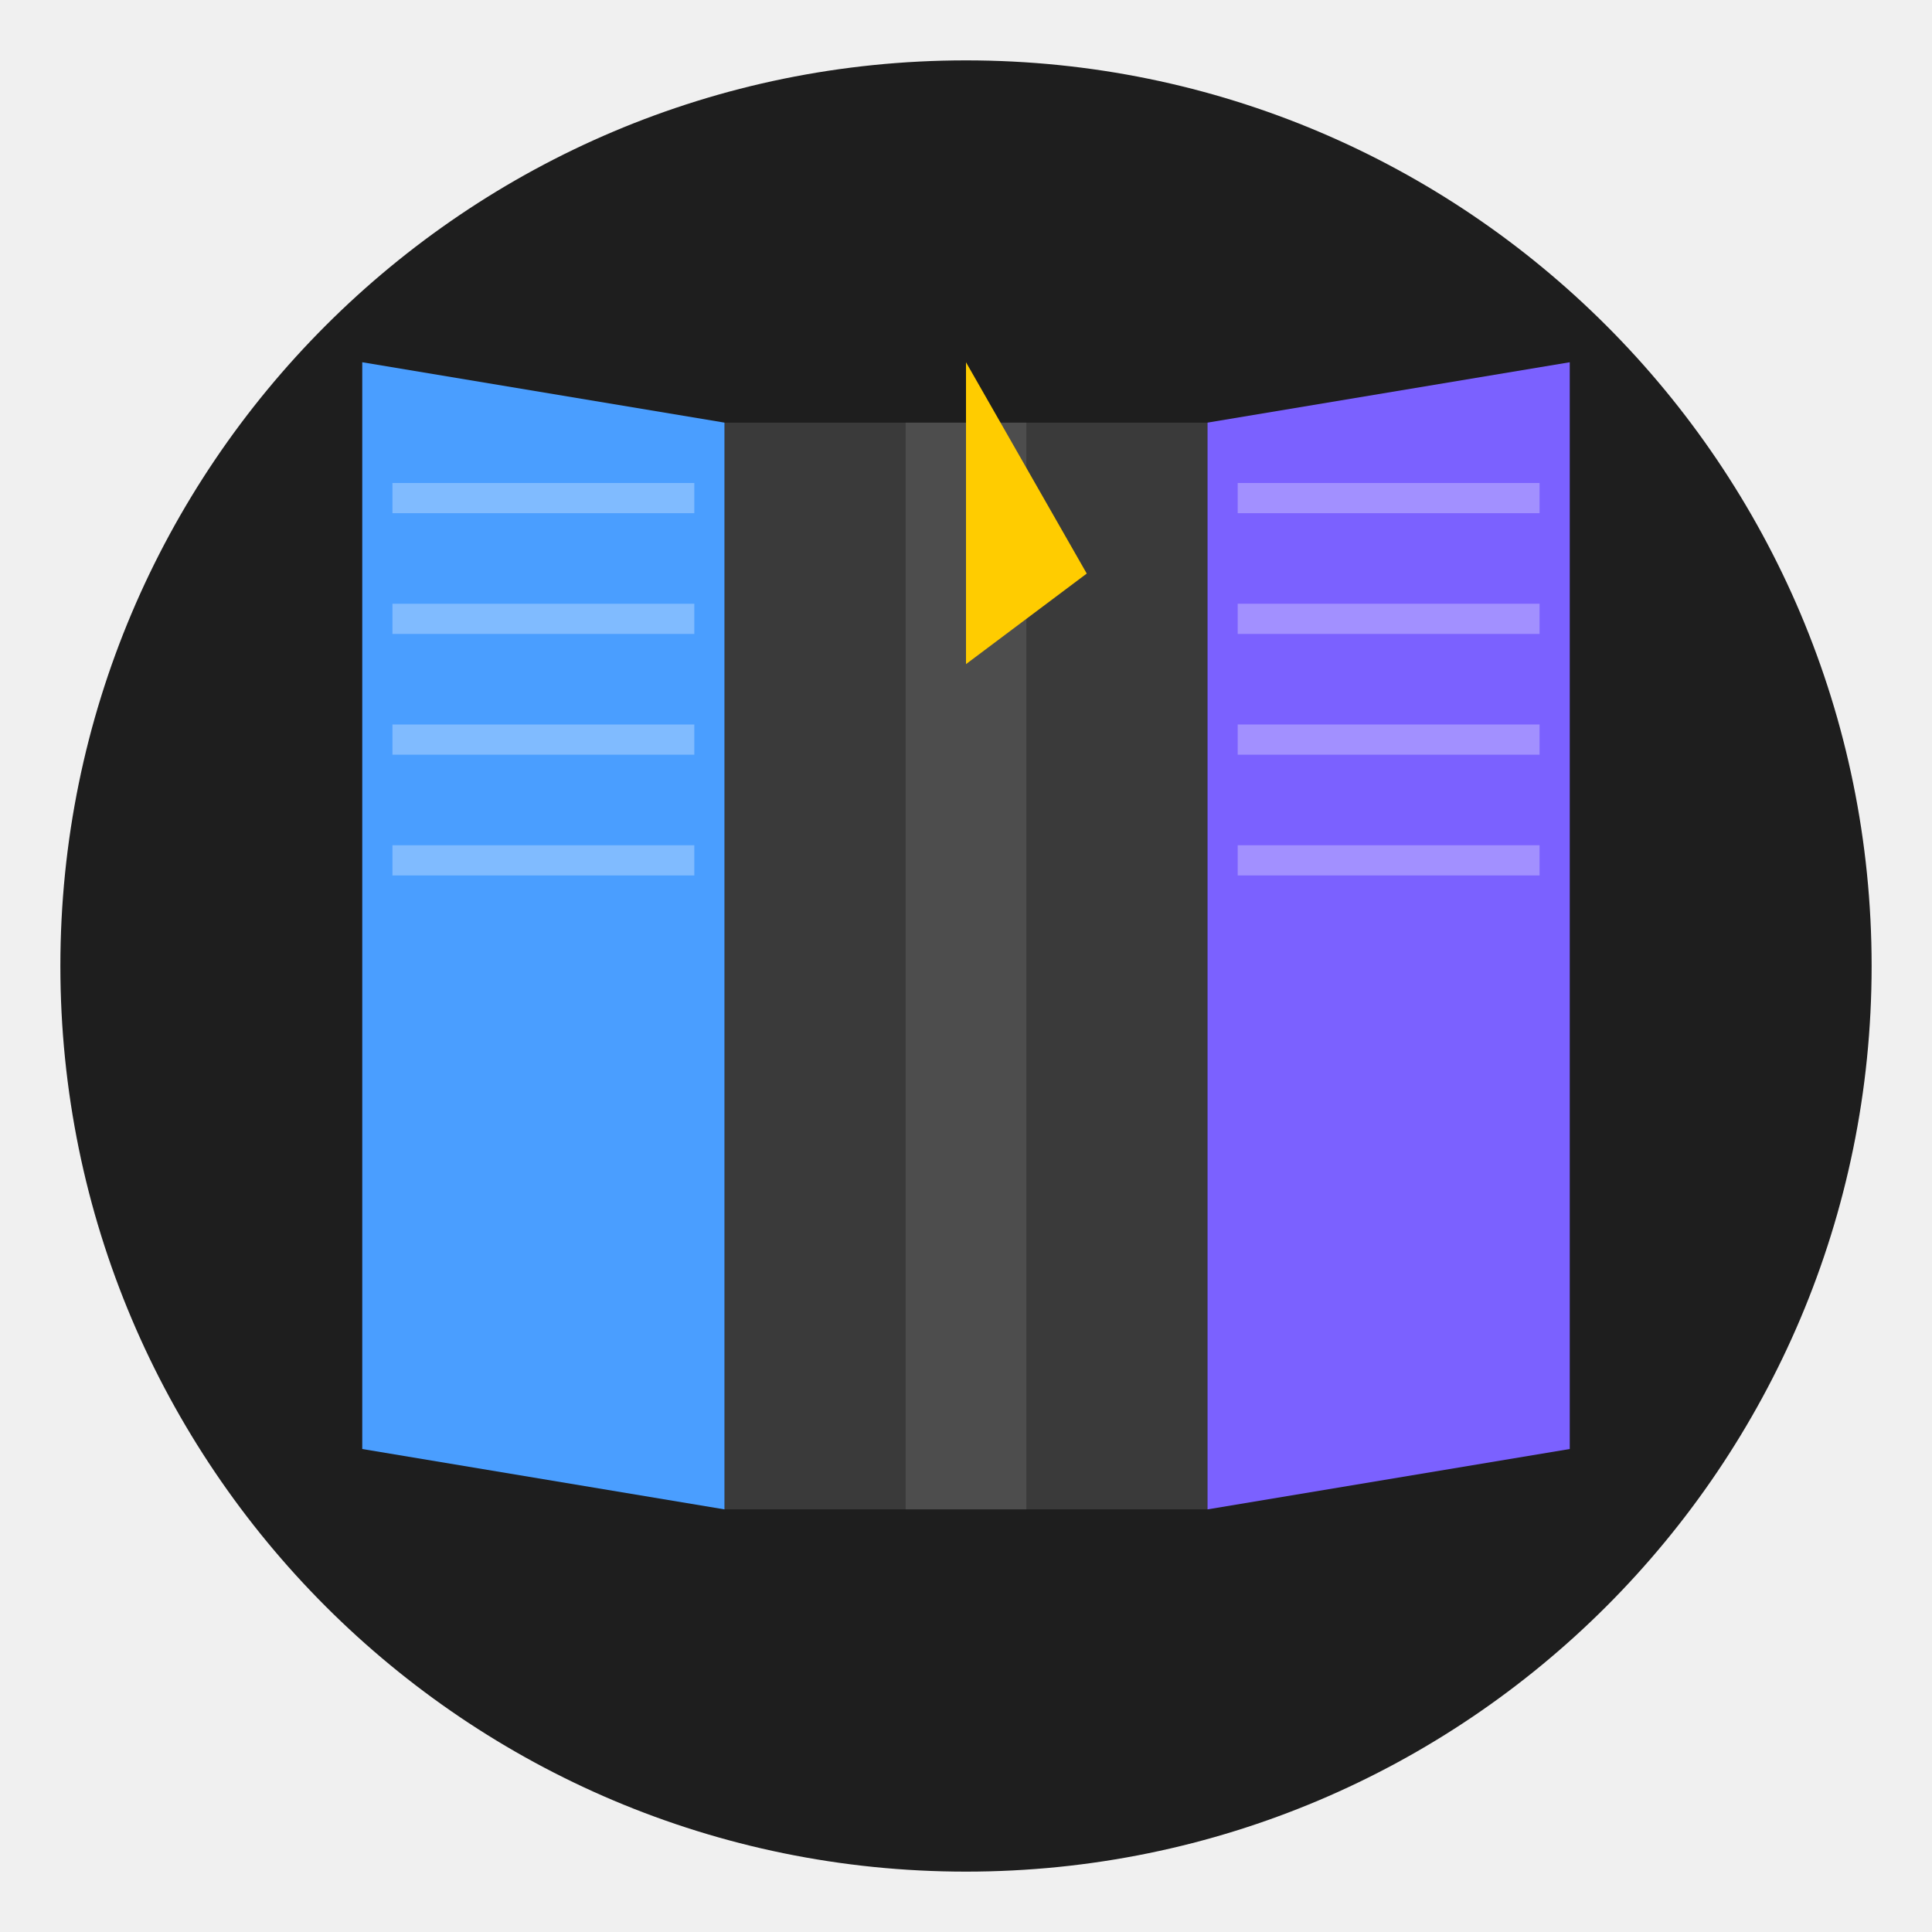
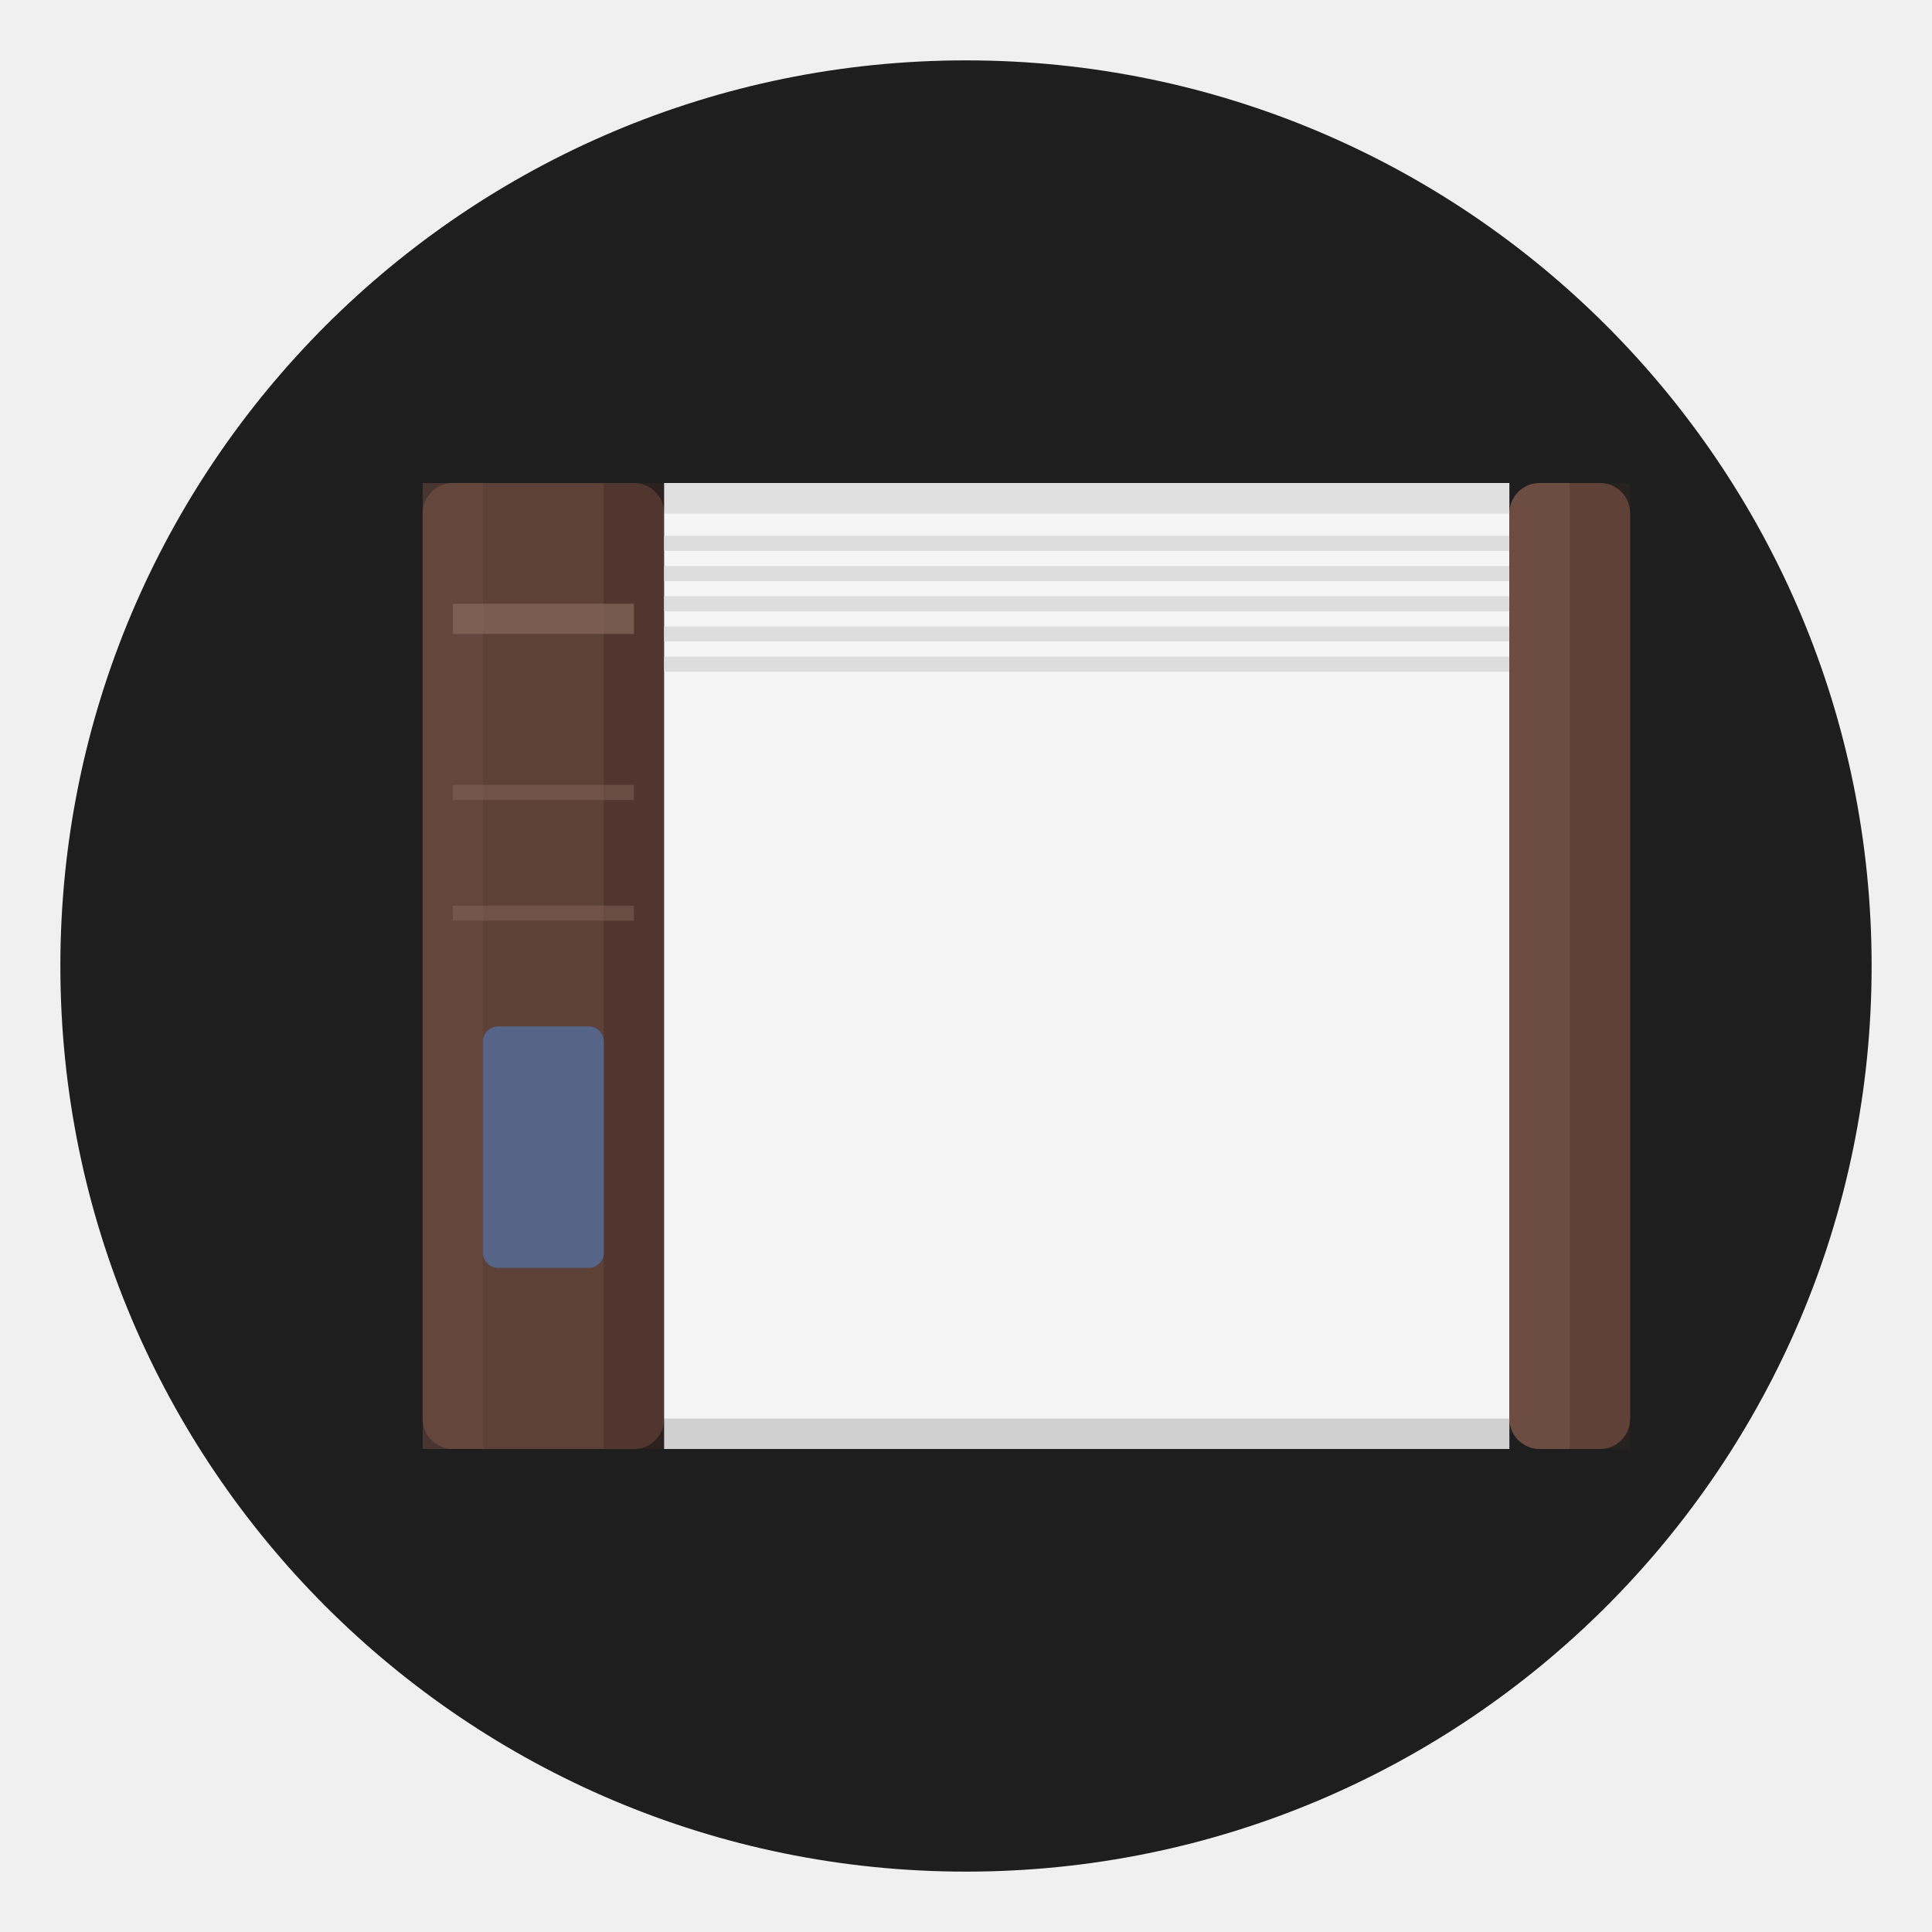
<svg xmlns="http://www.w3.org/2000/svg" viewBox="0 0 64 64" fill="none">
  <circle cx="32" cy="32" r="30" fill="#1e1e1e" />
-   <path d="M24 14 L24 50 L40 50 L40 14 Z" fill="#3a3a3a" />
-   <path d="M12 12 L24 14 L24 50 L12 48 Z" fill="#4a9eff" />
-   <path d="M40 14 L52 12 L52 48 L40 50 Z" fill="#7b61ff" />
-   <rect x="13" y="16" width="10" height="1" fill="#fff" opacity="0.3" />
-   <rect x="13" y="20" width="10" height="1" fill="#fff" opacity="0.3" />
-   <rect x="13" y="24" width="10" height="1" fill="#fff" opacity="0.3" />
-   <rect x="13" y="28" width="10" height="1" fill="#fff" opacity="0.3" />
-   <rect x="41" y="16" width="10" height="1" fill="#fff" opacity="0.3" />
-   <rect x="41" y="20" width="10" height="1" fill="#fff" opacity="0.3" />
-   <rect x="41" y="24" width="10" height="1" fill="#fff" opacity="0.3" />
-   <rect x="41" y="28" width="10" height="1" fill="#fff" opacity="0.3" />
-   <rect x="30" y="14" width="4" height="36" fill="#fff" opacity="0.1" />
-   <path d="M32 12 L32 22 L36 19 L32 12 Z" fill="#ffcc00" />
+   <rect x="14" y="16" width="8" height="32" fill="#5d4037" rx="1" />
+   <rect x="14" y="16" width="2" height="32" fill="#6d4c41" opacity="0.5" />
+   <rect x="20" y="16" width="2" height="32" fill="#3e2723" opacity="0.4" />
+   <rect x="22" y="17" width="28" height="30" fill="#f5f5f5" />
+   <line x1="22" y1="18" x2="50" y2="18" stroke="#ddd" stroke-width="0.5" />
+   <line x1="22" y1="19" x2="50" y2="19" stroke="#ddd" stroke-width="0.5" />
+   <line x1="22" y1="20" x2="50" y2="20" stroke="#ddd" stroke-width="0.5" />
+   <line x1="22" y1="21" x2="50" y2="21" stroke="#ddd" stroke-width="0.5" />
+   <line x1="22" y1="22" x2="50" y2="22" stroke="#ddd" stroke-width="0.5" />
+   <rect x="50" y="16" width="4" height="32" fill="#6d4c41" rx="1" />
+   <rect x="52" y="16" width="2" height="32" fill="#3e2723" opacity="0.3" />
+   <rect x="22" y="16" width="28" height="1" fill="#e0e0e0" />
+   <rect x="22" y="47" width="28" height="1" fill="#d0d0d0" />
+   <rect x="15" y="20" width="6" height="1" fill="#8d6e63" opacity="0.6" />
+   <rect x="15" y="26" width="6" height="0.5" fill="#8d6e63" opacity="0.4" />
+   <rect x="15" y="30" width="6" height="0.5" fill="#8d6e63" opacity="0.4" />
+   <rect x="16" y="34" width="4" height="8" fill="#4a9eff" opacity="0.4" rx="0.5" />
</svg>
